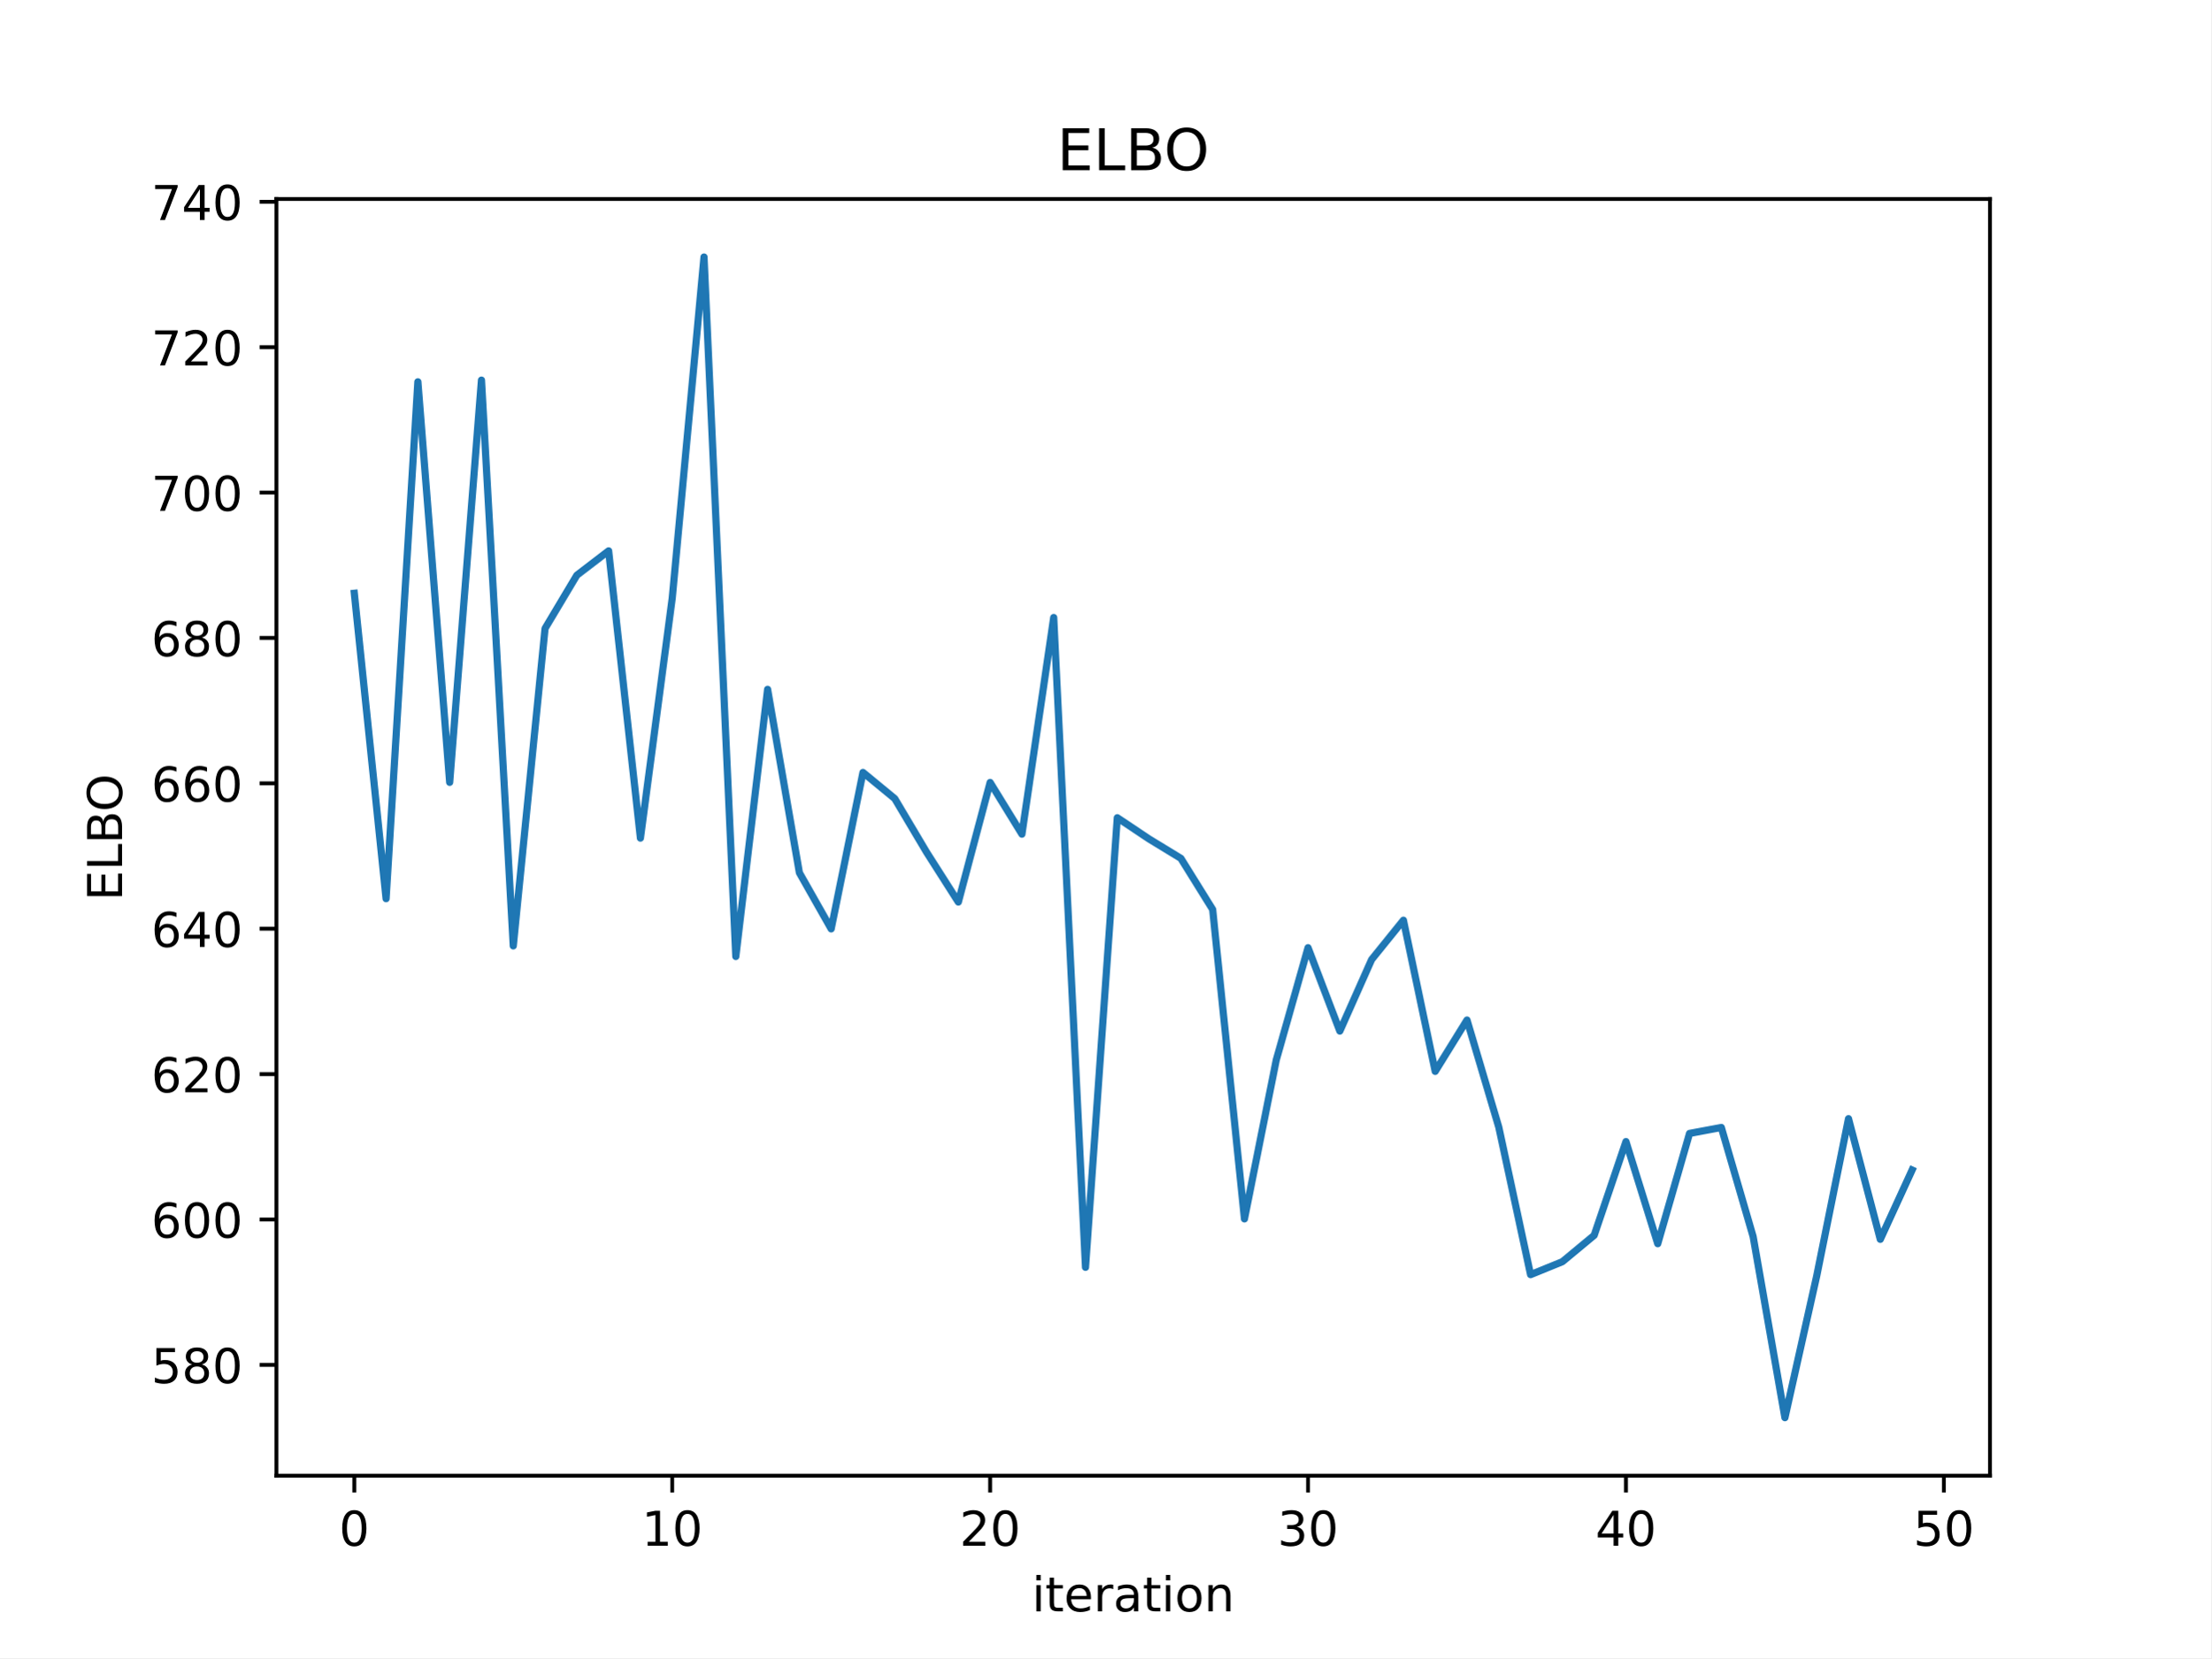
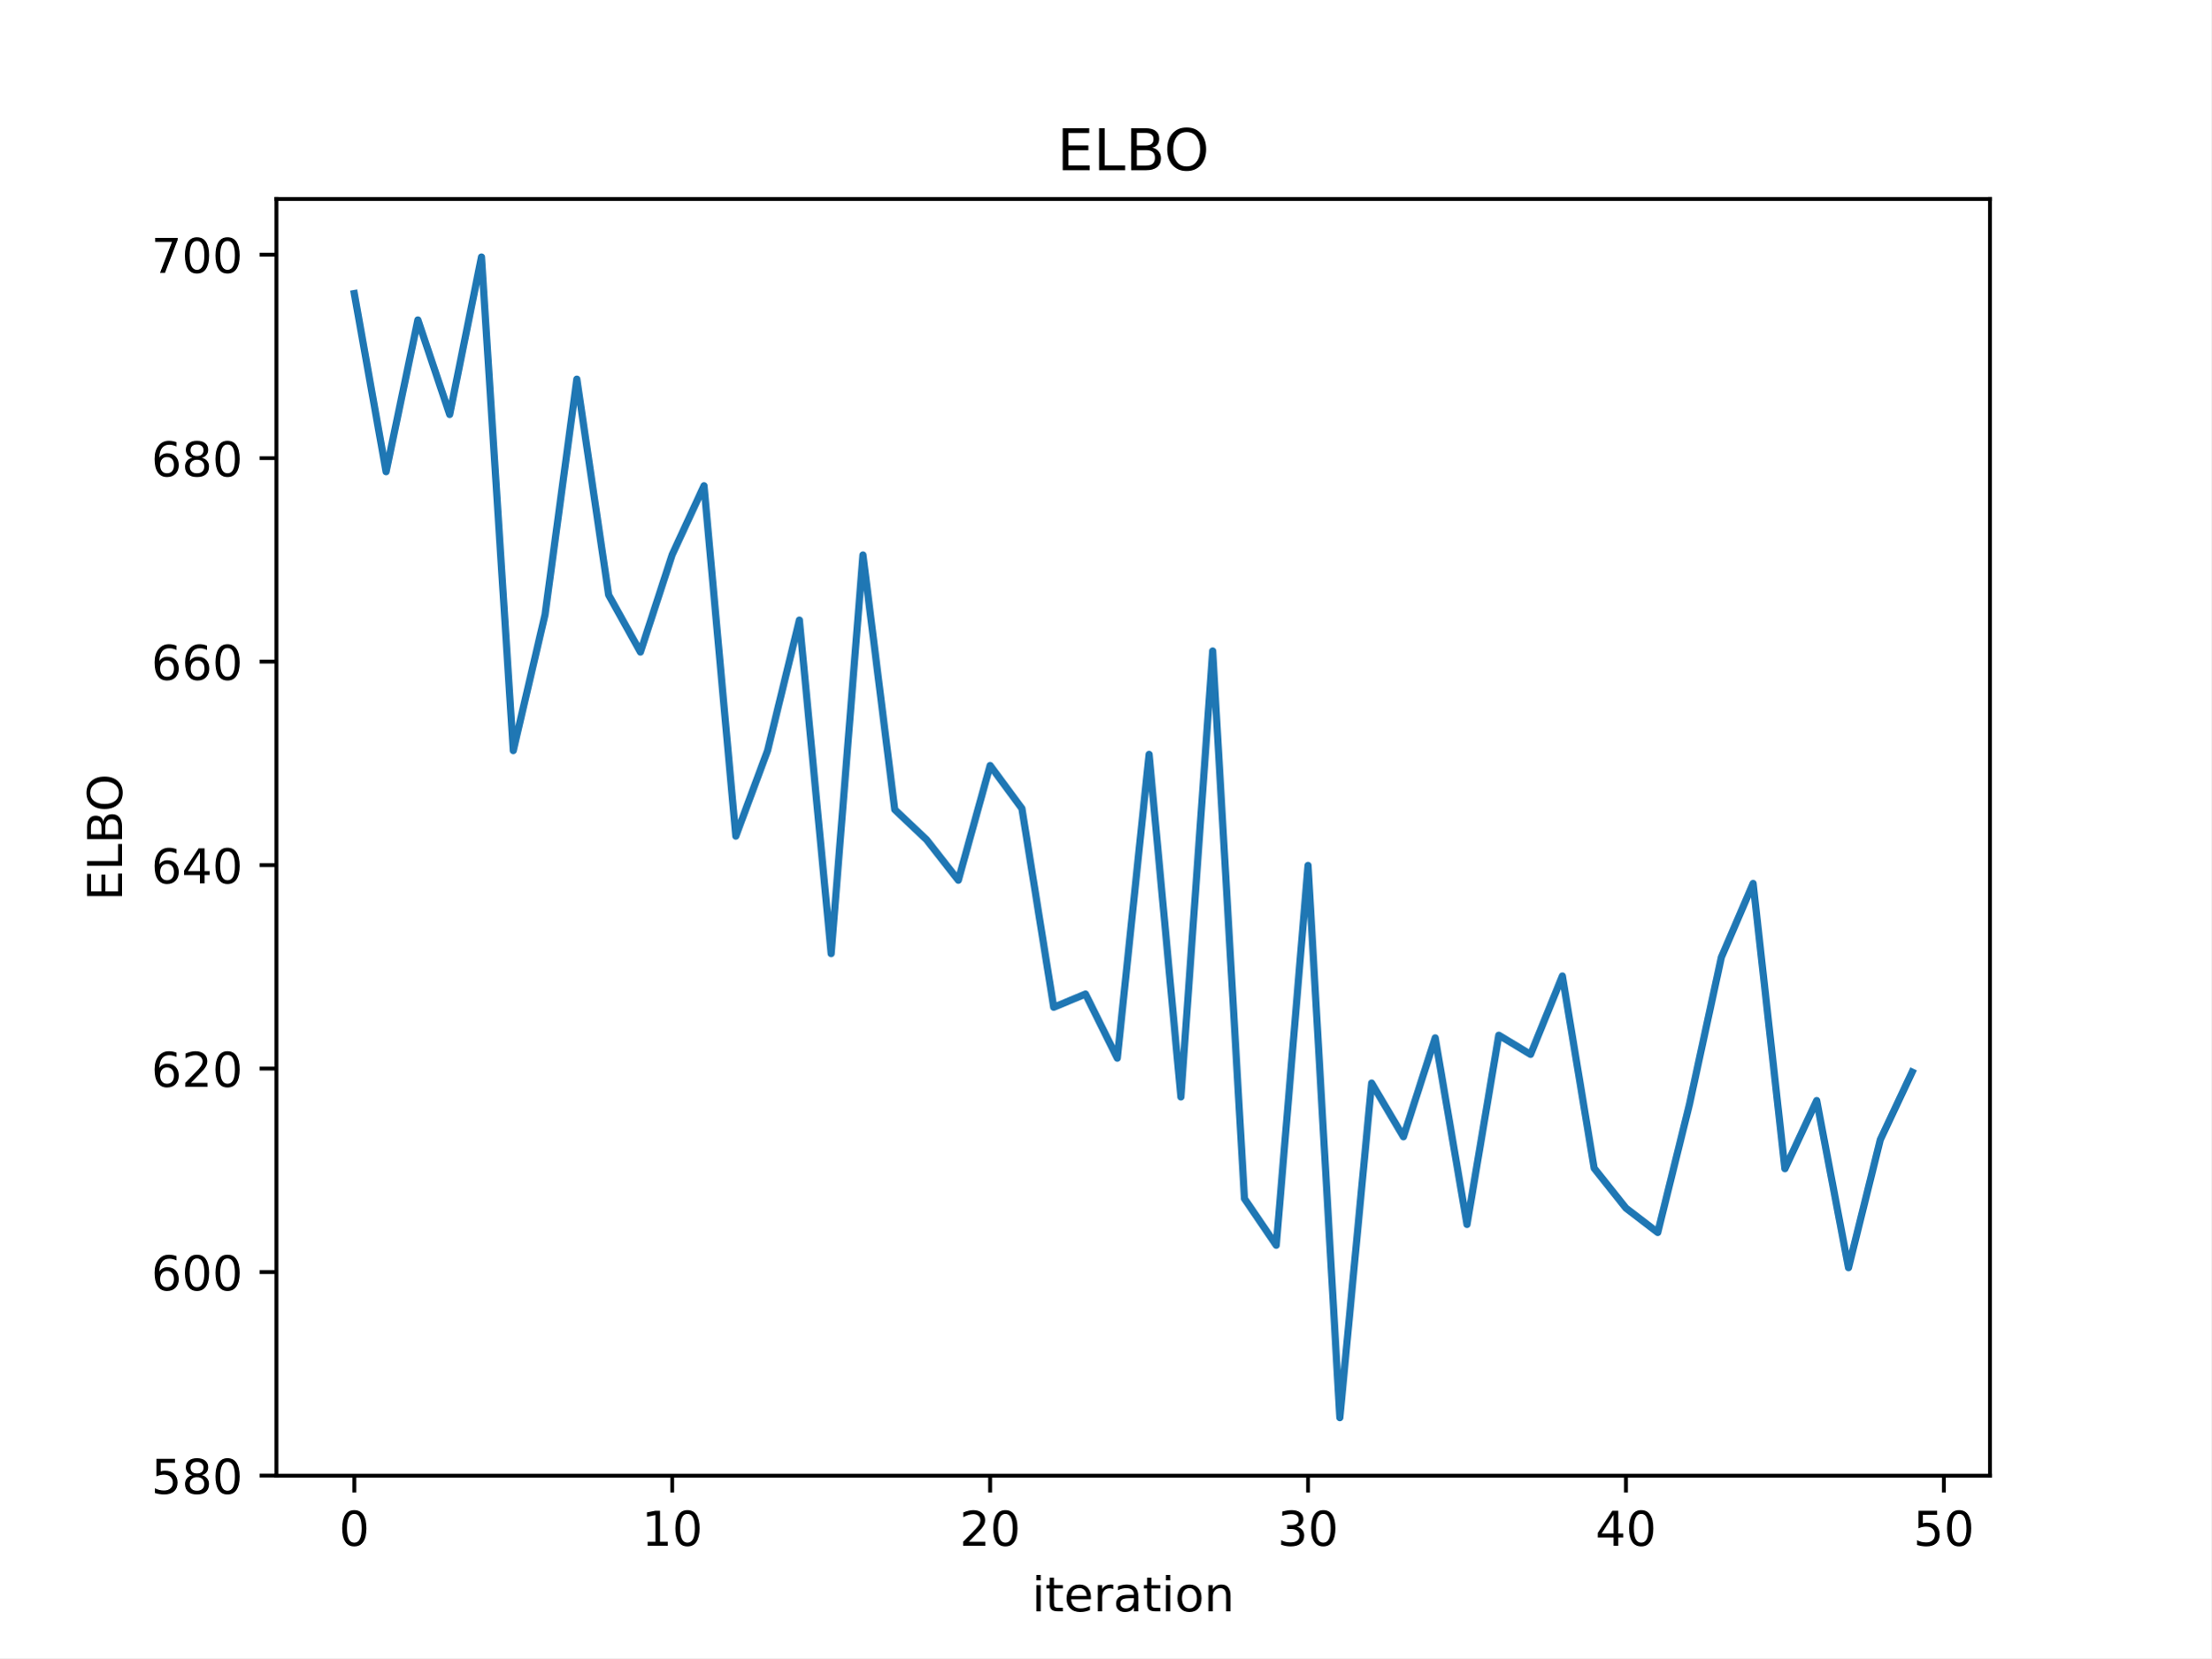
<svg xmlns="http://www.w3.org/2000/svg" xmlns:xlink="http://www.w3.org/1999/xlink" width="460.8pt" height="345.6pt" viewBox="0 0 460.8 345.6" version="1.1">
  <defs>
    <style type="text/css">*{stroke-linejoin: round; stroke-linecap: butt}</style>
  </defs>
  <g id="figure_1">
    <g id="patch_1">
      <path d="M 0 345.6  L 460.8 345.6  L 460.8 0  L 0 0  z " style="fill: #ffffff" />
    </g>
    <g id="axes_1">
      <g id="patch_2">
        <path d="M 57.6 307.584  L 414.72 307.584  L 414.72 41.472  L 57.6 41.472  z " style="fill: #ffffff" />
      </g>
      <g id="matplotlib.axis_1">
        <g id="xtick_1">
          <g id="line2d_1">
            <defs>
-               <path id="mc67cade7bf" d="M 0 0  L 0 3.5  " style="stroke: #000000; stroke-width: 0.8" />
-             </defs>
-             <g>
-               <use xlink:href="#mc67cade7bf" x="73.833" y="307.584" style="stroke: #000000; stroke-width: 0.8" />
+               <path id="mf0b27bb045" d="M 0 0  L 0 3.5  " style="stroke: #000000; stroke-width: 0.8" />
+             </defs>
+             <g>
+               <use xlink:href="#mf0b27bb045" x="73.833" y="307.584" style="stroke: #000000; stroke-width: 0.8" />
            </g>
          </g>
          <g id="text_1">
            <g transform="translate(70.65148 322.1824) scale(0.1 -0.1)">
              <defs>
                <path id="DejaVuSans-30" d="M 2034 4250  Q 1547 4250 1301 3770  Q 1056 3291 1056 2328  Q 1056 1369 1301 889  Q 1547 409 2034 409  Q 2525 409 2770 889  Q 3016 1369 3016 2328  Q 3016 3291 2770 3770  Q 2525 4250 2034 4250  z M 2034 4750  Q 2819 4750 3233 4129  Q 3647 3509 3647 2328  Q 3647 1150 3233 529  Q 2819 -91 2034 -91  Q 1250 -91 836 529  Q 422 1150 422 2328  Q 422 3509 836 4129  Q 1250 4750 2034 4750  z " transform="scale(0.015625)" />
              </defs>
              <use xlink:href="#DejaVuSans-30" />
            </g>
          </g>
        </g>
        <g id="xtick_2">
          <g id="line2d_2">
            <g>
-               <use xlink:href="#mc67cade7bf" x="140.089" y="307.584" style="stroke: #000000; stroke-width: 0.8" />
+               <use xlink:href="#mf0b27bb045" x="140.089" y="307.584" style="stroke: #000000; stroke-width: 0.8" />
            </g>
          </g>
          <g id="text_2">
            <g transform="translate(133.7263 322.1824) scale(0.1 -0.1)">
              <defs>
                <path id="DejaVuSans-31" d="M 794 531  L 1825 531  L 1825 4091  L 703 3866  L 703 4441  L 1819 4666  L 2450 4666  L 2450 531  L 3481 531  L 3481 0  L 794 0  L 794 531  z " transform="scale(0.015625)" />
              </defs>
              <use xlink:href="#DejaVuSans-31" />
-               <use xlink:href="#DejaVuSans-30" x="63.623" />
+               <use xlink:href="#DejaVuSans-30" transform="translate(63.62305 0)" />
            </g>
          </g>
        </g>
        <g id="xtick_3">
          <g id="line2d_3">
            <g>
-               <use xlink:href="#mc67cade7bf" x="206.345" y="307.584" style="stroke: #000000; stroke-width: 0.8" />
+               <use xlink:href="#mf0b27bb045" x="206.345" y="307.584" style="stroke: #000000; stroke-width: 0.8" />
            </g>
          </g>
          <g id="text_3">
            <g transform="translate(199.9823 322.1824) scale(0.1 -0.1)">
              <defs>
                <path id="DejaVuSans-32" d="M 1228 531  L 3431 531  L 3431 0  L 469 0  L 469 531  Q 828 903 1448 1529  Q 2069 2156 2228 2338  Q 2531 2678 2651 2914  Q 2772 3150 2772 3378  Q 2772 3750 2511 3984  Q 2250 4219 1831 4219  Q 1534 4219 1204 4116  Q 875 4013 500 3803  L 500 4441  Q 881 4594 1212 4672  Q 1544 4750 1819 4750  Q 2544 4750 2975 4387  Q 3406 4025 3406 3419  Q 3406 3131 3298 2873  Q 3191 2616 2906 2266  Q 2828 2175 2409 1742  Q 1991 1309 1228 531  z " transform="scale(0.015625)" />
              </defs>
              <use xlink:href="#DejaVuSans-32" />
-               <use xlink:href="#DejaVuSans-30" x="63.623" />
+               <use xlink:href="#DejaVuSans-30" transform="translate(63.62305 0)" />
            </g>
          </g>
        </g>
        <g id="xtick_4">
          <g id="line2d_4">
            <g>
-               <use xlink:href="#mc67cade7bf" x="272.601" y="307.584" style="stroke: #000000; stroke-width: 0.8" />
+               <use xlink:href="#mf0b27bb045" x="272.601" y="307.584" style="stroke: #000000; stroke-width: 0.8" />
            </g>
          </g>
          <g id="text_4">
            <g transform="translate(266.2383 322.1824) scale(0.1 -0.1)">
              <defs>
                <path id="DejaVuSans-33" d="M 2597 2516  Q 3050 2419 3304 2112  Q 3559 1806 3559 1356  Q 3559 666 3084 287  Q 2609 -91 1734 -91  Q 1441 -91 1130 -33  Q 819 25 488 141  L 488 750  Q 750 597 1062 519  Q 1375 441 1716 441  Q 2309 441 2620 675  Q 2931 909 2931 1356  Q 2931 1769 2642 2001  Q 2353 2234 1838 2234  L 1294 2234  L 1294 2753  L 1863 2753  Q 2328 2753 2575 2939  Q 2822 3125 2822 3475  Q 2822 3834 2567 4026  Q 2313 4219 1838 4219  Q 1578 4219 1281 4162  Q 984 4106 628 3988  L 628 4550  Q 988 4650 1302 4700  Q 1616 4750 1894 4750  Q 2613 4750 3031 4423  Q 3450 4097 3450 3541  Q 3450 3153 3228 2886  Q 3006 2619 2597 2516  z " transform="scale(0.015625)" />
              </defs>
              <use xlink:href="#DejaVuSans-33" />
-               <use xlink:href="#DejaVuSans-30" x="63.623" />
+               <use xlink:href="#DejaVuSans-30" transform="translate(63.62305 0)" />
            </g>
          </g>
        </g>
        <g id="xtick_5">
          <g id="line2d_5">
            <g>
-               <use xlink:href="#mc67cade7bf" x="338.857" y="307.584" style="stroke: #000000; stroke-width: 0.8" />
+               <use xlink:href="#mf0b27bb045" x="338.857" y="307.584" style="stroke: #000000; stroke-width: 0.8" />
            </g>
          </g>
          <g id="text_5">
            <g transform="translate(332.4943 322.1824) scale(0.1 -0.1)">
              <defs>
                <path id="DejaVuSans-34" d="M 2419 4116  L 825 1625  L 2419 1625  L 2419 4116  z M 2253 4666  L 3047 4666  L 3047 1625  L 3713 1625  L 3713 1100  L 3047 1100  L 3047 0  L 2419 0  L 2419 1100  L 313 1100  L 313 1709  L 2253 4666  z " transform="scale(0.015625)" />
              </defs>
              <use xlink:href="#DejaVuSans-34" />
-               <use xlink:href="#DejaVuSans-30" x="63.623" />
+               <use xlink:href="#DejaVuSans-30" transform="translate(63.62305 0)" />
            </g>
          </g>
        </g>
        <g id="xtick_6">
          <g id="line2d_6">
            <g>
-               <use xlink:href="#mc67cade7bf" x="405.113" y="307.584" style="stroke: #000000; stroke-width: 0.8" />
+               <use xlink:href="#mf0b27bb045" x="405.113" y="307.584" style="stroke: #000000; stroke-width: 0.8" />
            </g>
          </g>
          <g id="text_6">
            <g transform="translate(398.7504 322.1824) scale(0.1 -0.1)">
              <defs>
                <path id="DejaVuSans-35" d="M 691 4666  L 3169 4666  L 3169 4134  L 1269 4134  L 1269 2991  Q 1406 3038 1543 3061  Q 1681 3084 1819 3084  Q 2600 3084 3056 2656  Q 3513 2228 3513 1497  Q 3513 744 3044 326  Q 2575 -91 1722 -91  Q 1428 -91 1123 -41  Q 819 9 494 109  L 494 744  Q 775 591 1075 516  Q 1375 441 1709 441  Q 2250 441 2565 725  Q 2881 1009 2881 1497  Q 2881 1984 2565 2268  Q 2250 2553 1709 2553  Q 1456 2553 1204 2497  Q 953 2441 691 2322  L 691 4666  z " transform="scale(0.015625)" />
              </defs>
              <use xlink:href="#DejaVuSans-35" />
-               <use xlink:href="#DejaVuSans-30" x="63.623" />
+               <use xlink:href="#DejaVuSans-30" transform="translate(63.62305 0)" />
            </g>
          </g>
        </g>
        <g id="text_7">
          <g transform="translate(215.0373 335.8606) scale(0.1 -0.1)">
            <defs>
              <path id="DejaVuSans-69" d="M 603 3500  L 1178 3500  L 1178 0  L 603 0  L 603 3500  z M 603 4863  L 1178 4863  L 1178 4134  L 603 4134  L 603 4863  z " transform="scale(0.015625)" />
              <path id="DejaVuSans-74" d="M 1172 4494  L 1172 3500  L 2356 3500  L 2356 3053  L 1172 3053  L 1172 1153  Q 1172 725 1289 603  Q 1406 481 1766 481  L 2356 481  L 2356 0  L 1766 0  Q 1100 0 847 248  Q 594 497 594 1153  L 594 3053  L 172 3053  L 172 3500  L 594 3500  L 594 4494  L 1172 4494  z " transform="scale(0.015625)" />
              <path id="DejaVuSans-65" d="M 3597 1894  L 3597 1613  L 953 1613  Q 991 1019 1311 708  Q 1631 397 2203 397  Q 2534 397 2845 478  Q 3156 559 3463 722  L 3463 178  Q 3153 47 2828 -22  Q 2503 -91 2169 -91  Q 1331 -91 842 396  Q 353 884 353 1716  Q 353 2575 817 3079  Q 1281 3584 2069 3584  Q 2775 3584 3186 3129  Q 3597 2675 3597 1894  z M 3022 2063  Q 3016 2534 2758 2815  Q 2500 3097 2075 3097  Q 1594 3097 1305 2825  Q 1016 2553 972 2059  L 3022 2063  z " transform="scale(0.015625)" />
              <path id="DejaVuSans-72" d="M 2631 2963  Q 2534 3019 2420 3045  Q 2306 3072 2169 3072  Q 1681 3072 1420 2755  Q 1159 2438 1159 1844  L 1159 0  L 581 0  L 581 3500  L 1159 3500  L 1159 2956  Q 1341 3275 1631 3429  Q 1922 3584 2338 3584  Q 2397 3584 2469 3576  Q 2541 3569 2628 3553  L 2631 2963  z " transform="scale(0.015625)" />
              <path id="DejaVuSans-61" d="M 2194 1759  Q 1497 1759 1228 1600  Q 959 1441 959 1056  Q 959 750 1161 570  Q 1363 391 1709 391  Q 2188 391 2477 730  Q 2766 1069 2766 1631  L 2766 1759  L 2194 1759  z M 3341 1997  L 3341 0  L 2766 0  L 2766 531  Q 2569 213 2275 61  Q 1981 -91 1556 -91  Q 1019 -91 701 211  Q 384 513 384 1019  Q 384 1609 779 1909  Q 1175 2209 1959 2209  L 2766 2209  L 2766 2266  Q 2766 2663 2505 2880  Q 2244 3097 1772 3097  Q 1472 3097 1187 3025  Q 903 2953 641 2809  L 641 3341  Q 956 3463 1253 3523  Q 1550 3584 1831 3584  Q 2591 3584 2966 3190  Q 3341 2797 3341 1997  z " transform="scale(0.015625)" />
              <path id="DejaVuSans-6f" d="M 1959 3097  Q 1497 3097 1228 2736  Q 959 2375 959 1747  Q 959 1119 1226 758  Q 1494 397 1959 397  Q 2419 397 2687 759  Q 2956 1122 2956 1747  Q 2956 2369 2687 2733  Q 2419 3097 1959 3097  z M 1959 3584  Q 2709 3584 3137 3096  Q 3566 2609 3566 1747  Q 3566 888 3137 398  Q 2709 -91 1959 -91  Q 1206 -91 779 398  Q 353 888 353 1747  Q 353 2609 779 3096  Q 1206 3584 1959 3584  z " transform="scale(0.015625)" />
              <path id="DejaVuSans-6e" d="M 3513 2113  L 3513 0  L 2938 0  L 2938 2094  Q 2938 2591 2744 2837  Q 2550 3084 2163 3084  Q 1697 3084 1428 2787  Q 1159 2491 1159 1978  L 1159 0  L 581 0  L 581 3500  L 1159 3500  L 1159 2956  Q 1366 3272 1645 3428  Q 1925 3584 2291 3584  Q 2894 3584 3203 3211  Q 3513 2838 3513 2113  z " transform="scale(0.015625)" />
            </defs>
            <use xlink:href="#DejaVuSans-69" />
-             <use xlink:href="#DejaVuSans-74" x="27.783" />
-             <use xlink:href="#DejaVuSans-65" x="66.992" />
-             <use xlink:href="#DejaVuSans-72" x="128.516" />
-             <use xlink:href="#DejaVuSans-61" x="169.629" />
-             <use xlink:href="#DejaVuSans-74" x="230.908" />
-             <use xlink:href="#DejaVuSans-69" x="270.117" />
-             <use xlink:href="#DejaVuSans-6f" x="297.9" />
-             <use xlink:href="#DejaVuSans-6e" x="359.082" />
+             <use xlink:href="#DejaVuSans-74" transform="translate(27.7832 0)" />
+             <use xlink:href="#DejaVuSans-65" transform="translate(66.99219 0)" />
+             <use xlink:href="#DejaVuSans-72" transform="translate(128.5156 0)" />
+             <use xlink:href="#DejaVuSans-61" transform="translate(169.6289 0)" />
+             <use xlink:href="#DejaVuSans-74" transform="translate(230.9082 0)" />
+             <use xlink:href="#DejaVuSans-69" transform="translate(270.1172 0)" />
+             <use xlink:href="#DejaVuSans-6f" transform="translate(297.9004 0)" />
+             <use xlink:href="#DejaVuSans-6e" transform="translate(359.082 0)" />
          </g>
        </g>
      </g>
      <g id="matplotlib.axis_2">
        <g id="ytick_1">
          <g id="line2d_7">
            <defs>
-               <path id="m527df5a5bd" d="M 0 0  L -3.5 0  " style="stroke: #000000; stroke-width: 0.8" />
-             </defs>
-             <g>
-               <use xlink:href="#m527df5a5bd" x="57.6" y="284.485" style="stroke: #000000; stroke-width: 0.8" />
+               <path id="m3e99e231cb" d="M 0 0  L -3.5 0  " style="stroke: #000000; stroke-width: 0.8" />
+             </defs>
+             <g>
+               <use xlink:href="#m3e99e231cb" x="57.6" y="307.561" style="stroke: #000000; stroke-width: 0.8" />
            </g>
          </g>
          <g id="text_8">
-             <g transform="translate(31.5125 288.2841) scale(0.1 -0.1)">
+             <g transform="translate(31.5125 311.3599) scale(0.1 -0.1)">
              <defs>
                <path id="DejaVuSans-38" d="M 2034 2216  Q 1584 2216 1326 1975  Q 1069 1734 1069 1313  Q 1069 891 1326 650  Q 1584 409 2034 409  Q 2484 409 2743 651  Q 3003 894 3003 1313  Q 3003 1734 2745 1975  Q 2488 2216 2034 2216  z M 1403 2484  Q 997 2584 770 2862  Q 544 3141 544 3541  Q 544 4100 942 4425  Q 1341 4750 2034 4750  Q 2731 4750 3128 4425  Q 3525 4100 3525 3541  Q 3525 3141 3298 2862  Q 3072 2584 2669 2484  Q 3125 2378 3379 2068  Q 3634 1759 3634 1313  Q 3634 634 3220 271  Q 2806 -91 2034 -91  Q 1263 -91 848 271  Q 434 634 434 1313  Q 434 1759 690 2068  Q 947 2378 1403 2484  z M 1172 3481  Q 1172 3119 1398 2916  Q 1625 2713 2034 2713  Q 2441 2713 2670 2916  Q 2900 3119 2900 3481  Q 2900 3844 2670 4047  Q 2441 4250 2034 4250  Q 1625 4250 1398 4047  Q 1172 3844 1172 3481  z " transform="scale(0.015625)" />
              </defs>
              <use xlink:href="#DejaVuSans-35" />
-               <use xlink:href="#DejaVuSans-38" x="63.623" />
-               <use xlink:href="#DejaVuSans-30" x="127.246" />
+               <use xlink:href="#DejaVuSans-38" transform="translate(63.62305 0)" />
+               <use xlink:href="#DejaVuSans-30" transform="translate(127.2461 0)" />
            </g>
          </g>
        </g>
        <g id="ytick_2">
          <g id="line2d_8">
            <g>
-               <use xlink:href="#m527df5a5bd" x="57.6" y="254.181" style="stroke: #000000; stroke-width: 0.8" />
+               <use xlink:href="#m3e99e231cb" x="57.6" y="265.146" style="stroke: #000000; stroke-width: 0.8" />
            </g>
          </g>
          <g id="text_9">
-             <g transform="translate(31.5125 257.9801) scale(0.1 -0.1)">
+             <g transform="translate(31.5125 268.9452) scale(0.1 -0.1)">
              <defs>
                <path id="DejaVuSans-36" d="M 2113 2584  Q 1688 2584 1439 2293  Q 1191 2003 1191 1497  Q 1191 994 1439 701  Q 1688 409 2113 409  Q 2538 409 2786 701  Q 3034 994 3034 1497  Q 3034 2003 2786 2293  Q 2538 2584 2113 2584  z M 3366 4563  L 3366 3988  Q 3128 4100 2886 4159  Q 2644 4219 2406 4219  Q 1781 4219 1451 3797  Q 1122 3375 1075 2522  Q 1259 2794 1537 2939  Q 1816 3084 2150 3084  Q 2853 3084 3261 2657  Q 3669 2231 3669 1497  Q 3669 778 3244 343  Q 2819 -91 2113 -91  Q 1303 -91 875 529  Q 447 1150 447 2328  Q 447 3434 972 4092  Q 1497 4750 2381 4750  Q 2619 4750 2861 4703  Q 3103 4656 3366 4563  z " transform="scale(0.015625)" />
              </defs>
              <use xlink:href="#DejaVuSans-36" />
-               <use xlink:href="#DejaVuSans-30" x="63.623" />
-               <use xlink:href="#DejaVuSans-30" x="127.246" />
+               <use xlink:href="#DejaVuSans-30" transform="translate(63.62305 0)" />
+               <use xlink:href="#DejaVuSans-30" transform="translate(127.2461 0)" />
            </g>
          </g>
        </g>
        <g id="ytick_3">
          <g id="line2d_9">
            <g>
-               <use xlink:href="#m527df5a5bd" x="57.6" y="223.877" style="stroke: #000000; stroke-width: 0.8" />
+               <use xlink:href="#m3e99e231cb" x="57.6" y="222.731" style="stroke: #000000; stroke-width: 0.8" />
            </g>
          </g>
          <g id="text_10">
-             <g transform="translate(31.5125 227.676) scale(0.1 -0.1)">
-               <use xlink:href="#DejaVuSans-36" />
-               <use xlink:href="#DejaVuSans-32" x="63.623" />
-               <use xlink:href="#DejaVuSans-30" x="127.246" />
+             <g transform="translate(31.5125 226.5305) scale(0.1 -0.1)">
+               <use xlink:href="#DejaVuSans-36" />
+               <use xlink:href="#DejaVuSans-32" transform="translate(63.62305 0)" />
+               <use xlink:href="#DejaVuSans-30" transform="translate(127.2461 0)" />
            </g>
          </g>
        </g>
        <g id="ytick_4">
          <g id="line2d_10">
            <g>
-               <use xlink:href="#m527df5a5bd" x="57.6" y="193.573" style="stroke: #000000; stroke-width: 0.8" />
+               <use xlink:href="#m3e99e231cb" x="57.6" y="180.317" style="stroke: #000000; stroke-width: 0.8" />
            </g>
          </g>
          <g id="text_11">
-             <g transform="translate(31.5125 197.3719) scale(0.1 -0.1)">
-               <use xlink:href="#DejaVuSans-36" />
-               <use xlink:href="#DejaVuSans-34" x="63.623" />
-               <use xlink:href="#DejaVuSans-30" x="127.246" />
+             <g transform="translate(31.5125 184.1158) scale(0.1 -0.1)">
+               <use xlink:href="#DejaVuSans-36" />
+               <use xlink:href="#DejaVuSans-34" transform="translate(63.62305 0)" />
+               <use xlink:href="#DejaVuSans-30" transform="translate(127.2461 0)" />
            </g>
          </g>
        </g>
        <g id="ytick_5">
          <g id="line2d_11">
            <g>
-               <use xlink:href="#m527df5a5bd" x="57.6" y="163.269" style="stroke: #000000; stroke-width: 0.8" />
+               <use xlink:href="#m3e99e231cb" x="57.6" y="137.902" style="stroke: #000000; stroke-width: 0.8" />
            </g>
          </g>
          <g id="text_12">
-             <g transform="translate(31.5125 167.0679) scale(0.1 -0.1)">
-               <use xlink:href="#DejaVuSans-36" />
-               <use xlink:href="#DejaVuSans-36" x="63.623" />
-               <use xlink:href="#DejaVuSans-30" x="127.246" />
+             <g transform="translate(31.5125 141.7011) scale(0.1 -0.1)">
+               <use xlink:href="#DejaVuSans-36" />
+               <use xlink:href="#DejaVuSans-36" transform="translate(63.62305 0)" />
+               <use xlink:href="#DejaVuSans-30" transform="translate(127.2461 0)" />
            </g>
          </g>
        </g>
        <g id="ytick_6">
          <g id="line2d_12">
            <g>
-               <use xlink:href="#m527df5a5bd" x="57.6" y="132.965" style="stroke: #000000; stroke-width: 0.8" />
+               <use xlink:href="#m3e99e231cb" x="57.6" y="95.487" style="stroke: #000000; stroke-width: 0.8" />
            </g>
          </g>
          <g id="text_13">
-             <g transform="translate(31.5125 136.7638) scale(0.1 -0.1)">
-               <use xlink:href="#DejaVuSans-36" />
-               <use xlink:href="#DejaVuSans-38" x="63.623" />
-               <use xlink:href="#DejaVuSans-30" x="127.246" />
+             <g transform="translate(31.5125 99.28642) scale(0.1 -0.1)">
+               <use xlink:href="#DejaVuSans-36" />
+               <use xlink:href="#DejaVuSans-38" transform="translate(63.62305 0)" />
+               <use xlink:href="#DejaVuSans-30" transform="translate(127.2461 0)" />
            </g>
          </g>
        </g>
        <g id="ytick_7">
          <g id="line2d_13">
            <g>
-               <use xlink:href="#m527df5a5bd" x="57.6" y="102.661" style="stroke: #000000; stroke-width: 0.8" />
+               <use xlink:href="#m3e99e231cb" x="57.6" y="53.073" style="stroke: #000000; stroke-width: 0.8" />
            </g>
          </g>
          <g id="text_14">
-             <g transform="translate(31.5125 106.4597) scale(0.1 -0.1)">
+             <g transform="translate(31.5125 56.87172) scale(0.1 -0.1)">
              <defs>
                <path id="DejaVuSans-37" d="M 525 4666  L 3525 4666  L 3525 4397  L 1831 0  L 1172 0  L 2766 4134  L 525 4134  L 525 4666  z " transform="scale(0.015625)" />
              </defs>
              <use xlink:href="#DejaVuSans-37" />
-               <use xlink:href="#DejaVuSans-30" x="63.623" />
-               <use xlink:href="#DejaVuSans-30" x="127.246" />
-             </g>
-           </g>
-         </g>
-         <g id="ytick_8">
-           <g id="line2d_14">
-             <g>
-               <use xlink:href="#m527df5a5bd" x="57.6" y="72.356" style="stroke: #000000; stroke-width: 0.8" />
-             </g>
-           </g>
-           <g id="text_15">
-             <g transform="translate(31.5125 76.15568) scale(0.1 -0.1)">
-               <use xlink:href="#DejaVuSans-37" />
-               <use xlink:href="#DejaVuSans-32" x="63.623" />
-               <use xlink:href="#DejaVuSans-30" x="127.246" />
-             </g>
-           </g>
-         </g>
-         <g id="ytick_9">
-           <g id="line2d_15">
-             <g>
-               <use xlink:href="#m527df5a5bd" x="57.6" y="42.052" style="stroke: #000000; stroke-width: 0.8" />
-             </g>
-           </g>
-           <g id="text_16">
-             <g transform="translate(31.5125 45.85162) scale(0.1 -0.1)">
-               <use xlink:href="#DejaVuSans-37" />
-               <use xlink:href="#DejaVuSans-34" x="63.623" />
-               <use xlink:href="#DejaVuSans-30" x="127.246" />
-             </g>
-           </g>
-         </g>
-         <g id="text_17">
+               <use xlink:href="#DejaVuSans-30" transform="translate(63.62305 0)" />
+               <use xlink:href="#DejaVuSans-30" transform="translate(127.2461 0)" />
+             </g>
+           </g>
+         </g>
+         <g id="text_15">
          <g transform="translate(25.43281 187.7522) rotate(-90) scale(0.1 -0.1)">
            <defs>
              <path id="DejaVuSans-45" d="M 628 4666  L 3578 4666  L 3578 4134  L 1259 4134  L 1259 2753  L 3481 2753  L 3481 2222  L 1259 2222  L 1259 531  L 3634 531  L 3634 0  L 628 0  L 628 4666  z " transform="scale(0.015625)" />
              <path id="DejaVuSans-4c" d="M 628 4666  L 1259 4666  L 1259 531  L 3531 531  L 3531 0  L 628 0  L 628 4666  z " transform="scale(0.015625)" />
              <path id="DejaVuSans-42" d="M 1259 2228  L 1259 519  L 2272 519  Q 2781 519 3026 730  Q 3272 941 3272 1375  Q 3272 1813 3026 2020  Q 2781 2228 2272 2228  L 1259 2228  z M 1259 4147  L 1259 2741  L 2194 2741  Q 2656 2741 2882 2914  Q 3109 3088 3109 3444  Q 3109 3797 2882 3972  Q 2656 4147 2194 4147  L 1259 4147  z M 628 4666  L 2241 4666  Q 2963 4666 3353 4366  Q 3744 4066 3744 3513  Q 3744 3084 3544 2831  Q 3344 2578 2956 2516  Q 3422 2416 3680 2098  Q 3938 1781 3938 1306  Q 3938 681 3513 340  Q 3088 0 2303 0  L 628 0  L 628 4666  z " transform="scale(0.015625)" />
              <path id="DejaVuSans-4f" d="M 2522 4238  Q 1834 4238 1429 3725  Q 1025 3213 1025 2328  Q 1025 1447 1429 934  Q 1834 422 2522 422  Q 3209 422 3611 934  Q 4013 1447 4013 2328  Q 4013 3213 3611 3725  Q 3209 4238 2522 4238  z M 2522 4750  Q 3503 4750 4090 4092  Q 4678 3434 4678 2328  Q 4678 1225 4090 567  Q 3503 -91 2522 -91  Q 1538 -91 948 565  Q 359 1222 359 2328  Q 359 3434 948 4092  Q 1538 4750 2522 4750  z " transform="scale(0.015625)" />
            </defs>
            <use xlink:href="#DejaVuSans-45" />
-             <use xlink:href="#DejaVuSans-4c" x="63.184" />
-             <use xlink:href="#DejaVuSans-42" x="118.896" />
-             <use xlink:href="#DejaVuSans-4f" x="185.75" />
-           </g>
-         </g>
-       </g>
-       <g id="line2d_16">
-         <path d="M 73.833 123.659  L 80.458 187.314  L 87.084 79.575  L 93.71 163.065  L 100.335 79.226  L 106.961 197.157  L 113.586 130.991  L 120.212 119.892  L 126.838 114.814  L 133.463 174.691  L 140.089 124.701  L 146.714 53.568  L 153.34 199.365  L 159.966 143.675  L 166.591 181.903  L 173.217 193.608  L 179.842 160.997  L 186.468 166.455  L 193.094 177.614  L 199.719 188.013  L 206.345 163.086  L 212.97 173.862  L 219.596 128.707  L 226.222 264.152  L 232.847 170.443  L 239.473 174.869  L 246.098 178.906  L 252.724 189.568  L 259.35 254.054  L 265.975 220.934  L 272.601 197.531  L 279.226 214.912  L 285.852 200.001  L 292.478 191.8  L 299.103 223.311  L 305.729 212.606  L 312.354 234.934  L 318.98 265.678  L 325.606 262.977  L 332.231 257.483  L 338.857 237.941  L 345.482 259.231  L 352.108 236.239  L 358.734 235.002  L 365.359 257.739  L 371.985 295.488  L 378.61 265.942  L 385.236 233.172  L 391.862 258.318  L 398.487 243.875  " clip-path="url(#p724e0abbf4)" style="fill: none; stroke: #1f77b4; stroke-width: 1.5; stroke-linecap: square" />
+             <use xlink:href="#DejaVuSans-4c" transform="translate(63.18359 0)" />
+             <use xlink:href="#DejaVuSans-42" transform="translate(118.8965 0)" />
+             <use xlink:href="#DejaVuSans-4f" transform="translate(185.75 0)" />
+           </g>
+         </g>
+       </g>
+       <g id="line2d_14">
+         <path d="M 73.833 61.19  L 80.458 98.32  L 87.084 66.679  L 93.71 86.386  L 100.335 53.568  L 106.961 156.442  L 113.586 128.091  L 120.212 79.028  L 126.838 123.995  L 133.463 135.904  L 140.089 115.597  L 146.714 101.248  L 153.34 174.273  L 159.966 156.428  L 166.591 129.241  L 173.217 198.768  L 179.842 115.678  L 186.468 168.745  L 193.094 175.015  L 199.719 183.469  L 206.345 159.548  L 212.97 168.525  L 219.596 209.946  L 226.222 207.187  L 232.847 220.555  L 239.473 157.242  L 246.098 228.636  L 252.724 135.681  L 259.35 249.828  L 265.975 259.557  L 272.601 180.376  L 279.226 295.488  L 285.852 225.745  L 292.478 236.942  L 299.103 216.329  L 305.729 255.219  L 312.354 215.771  L 318.98 219.771  L 325.606 203.432  L 332.231 243.498  L 338.857 251.815  L 345.482 256.893  L 352.108 230.098  L 358.734 199.547  L 365.359 184.144  L 371.985 243.601  L 378.61 229.393  L 385.236 264.227  L 391.862 237.558  L 398.487 223.46  " clip-path="url(#pa1351e0e26)" style="fill: none; stroke: #1f77b4; stroke-width: 1.5; stroke-linecap: square" />
      </g>
      <g id="patch_3">
        <path d="M 57.6 307.584  L 57.6 41.472  " style="fill: none; stroke: #000000; stroke-width: 0.8; stroke-linejoin: miter; stroke-linecap: square" />
      </g>
      <g id="patch_4">
        <path d="M 414.72 307.584  L 414.72 41.472  " style="fill: none; stroke: #000000; stroke-width: 0.8; stroke-linejoin: miter; stroke-linecap: square" />
      </g>
      <g id="patch_5">
        <path d="M 57.6 307.584  L 414.72 307.584  " style="fill: none; stroke: #000000; stroke-width: 0.8; stroke-linejoin: miter; stroke-linecap: square" />
      </g>
      <g id="patch_6">
        <path d="M 57.6 41.472  L 414.72 41.472  " style="fill: none; stroke: #000000; stroke-width: 0.8; stroke-linejoin: miter; stroke-linecap: square" />
      </g>
-       <g id="text_18">
+       <g id="text_16">
        <g transform="translate(220.2909 35.472) scale(0.12 -0.12)">
          <use xlink:href="#DejaVuSans-45" />
-           <use xlink:href="#DejaVuSans-4c" x="63.184" />
-           <use xlink:href="#DejaVuSans-42" x="118.896" />
-           <use xlink:href="#DejaVuSans-4f" x="185.75" />
+           <use xlink:href="#DejaVuSans-4c" transform="translate(63.18359 0)" />
+           <use xlink:href="#DejaVuSans-42" transform="translate(118.8965 0)" />
+           <use xlink:href="#DejaVuSans-4f" transform="translate(185.75 0)" />
        </g>
      </g>
    </g>
  </g>
  <defs>
-     <clipPath id="p724e0abbf4">
+     <clipPath id="pa1351e0e26">
      <rect x="57.6" y="41.472" width="357.12" height="266.112" />
    </clipPath>
  </defs>
</svg>
